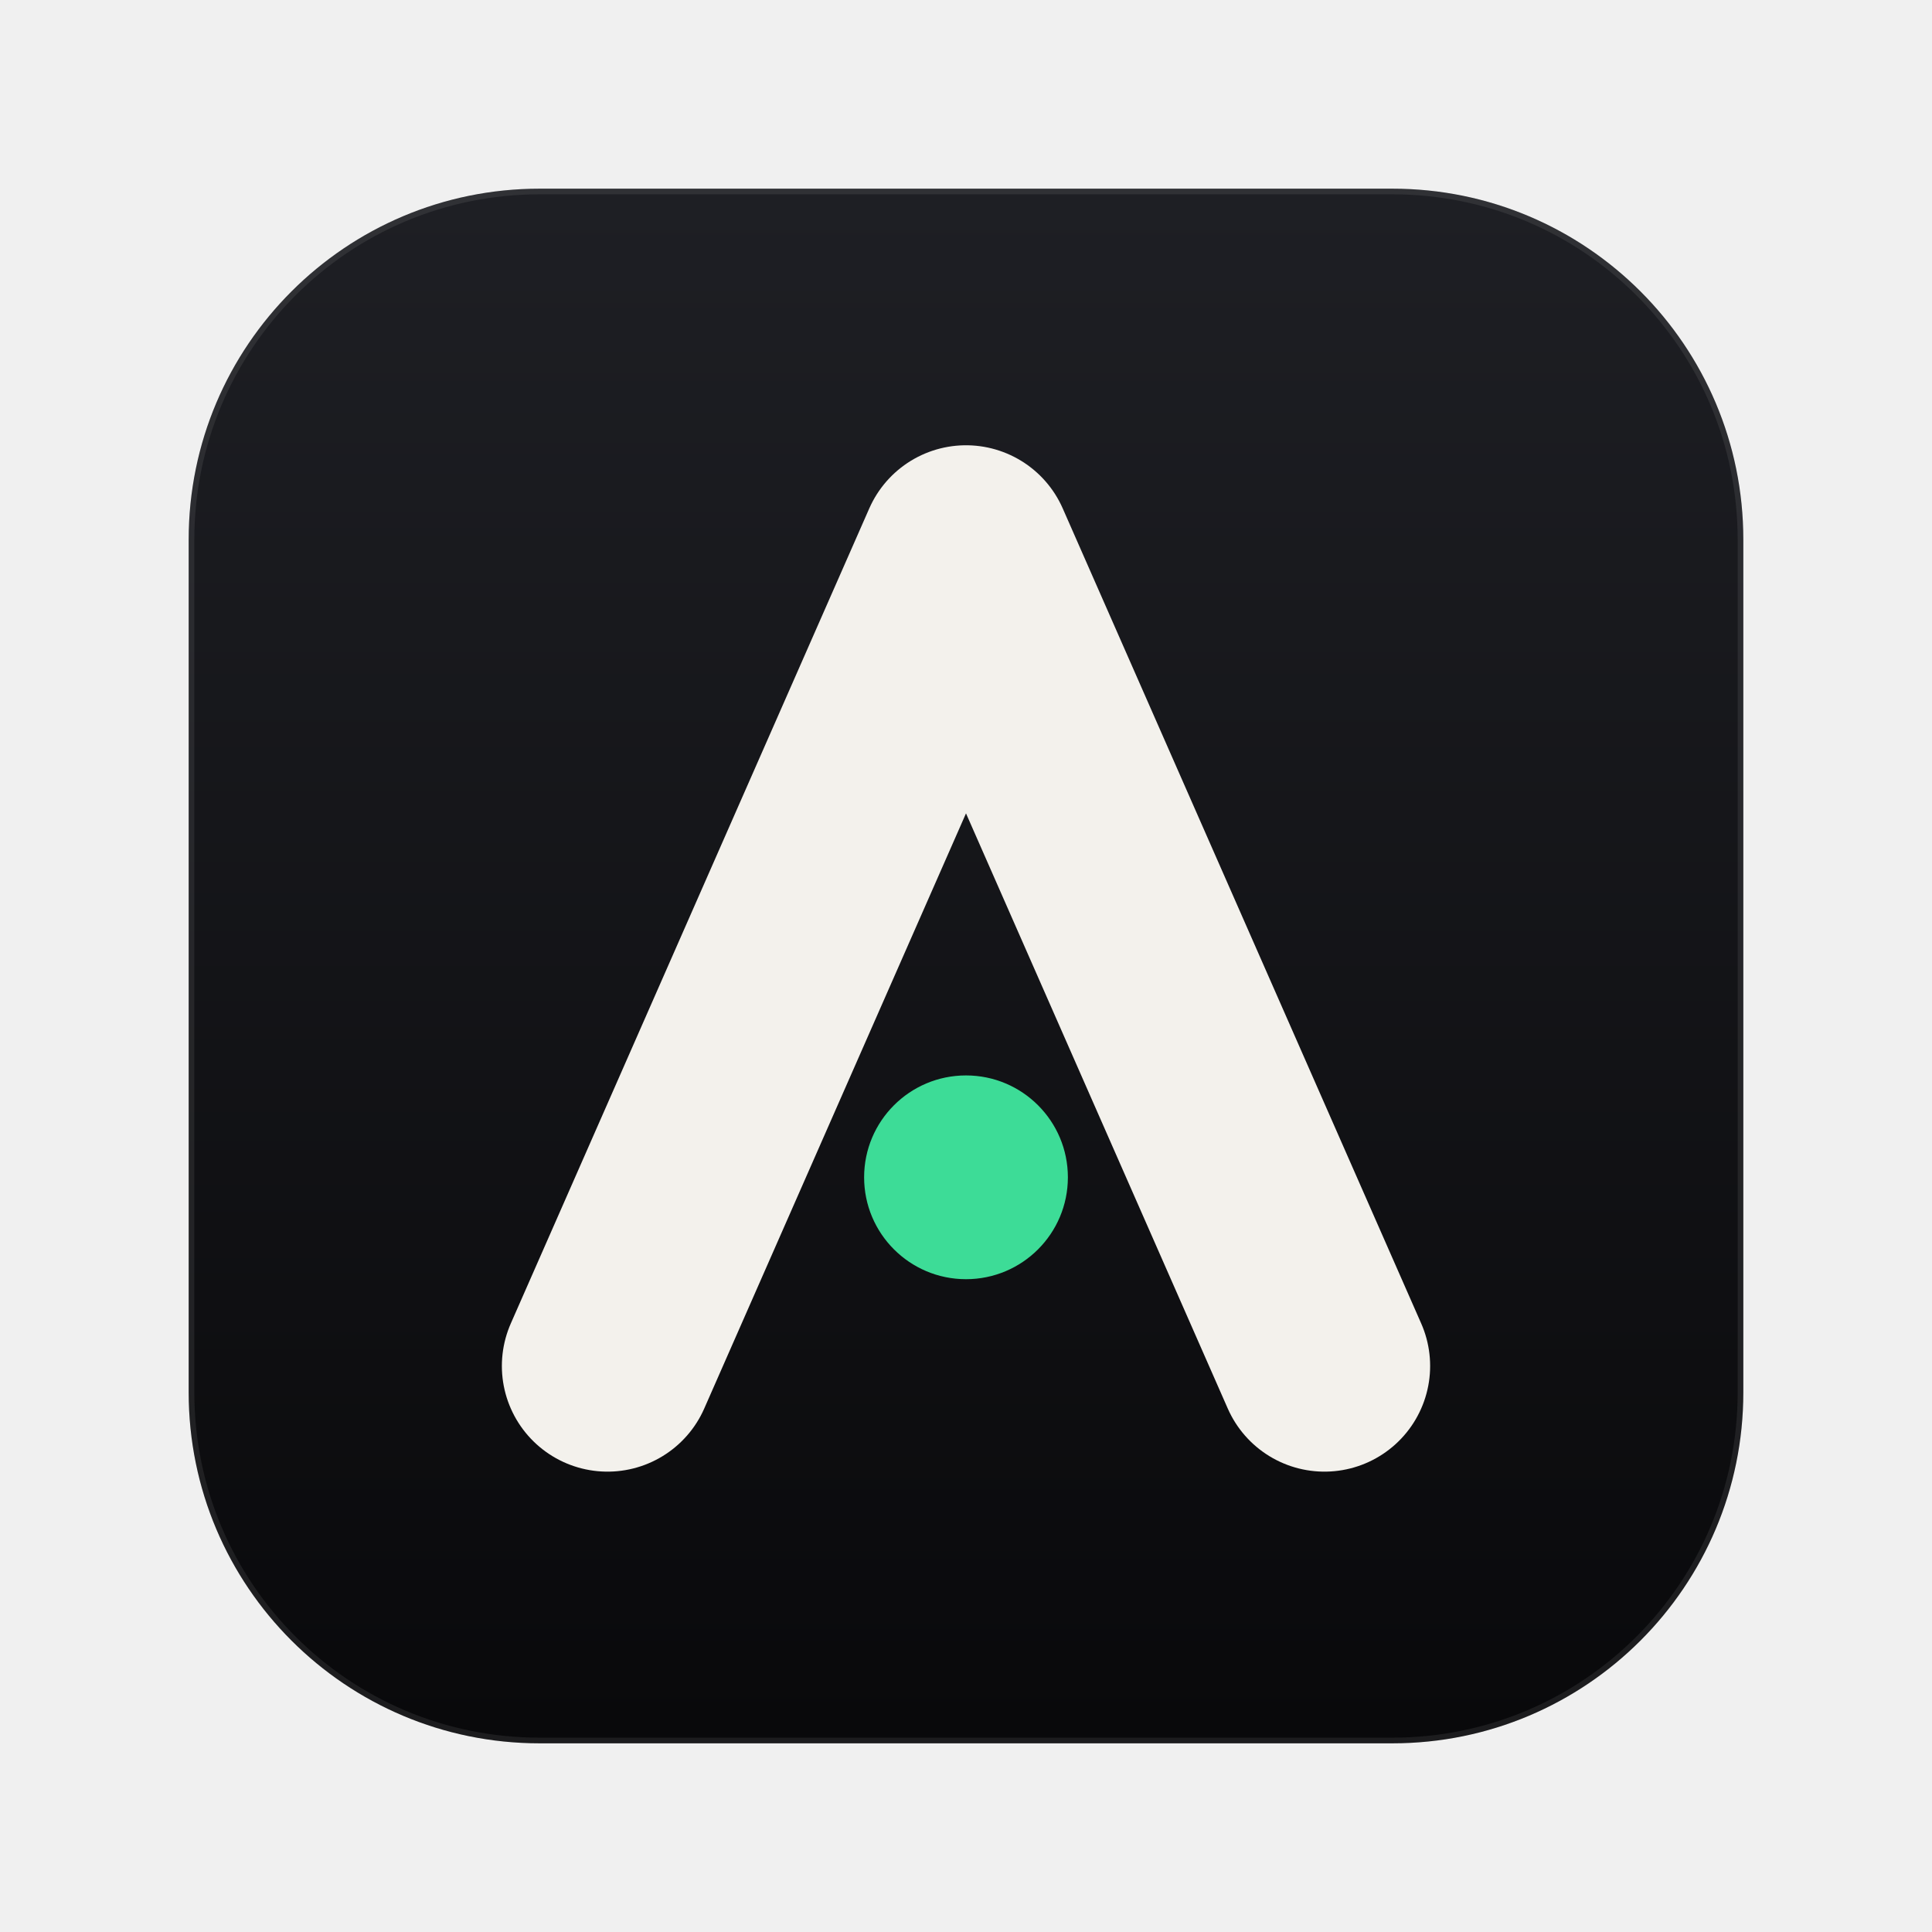
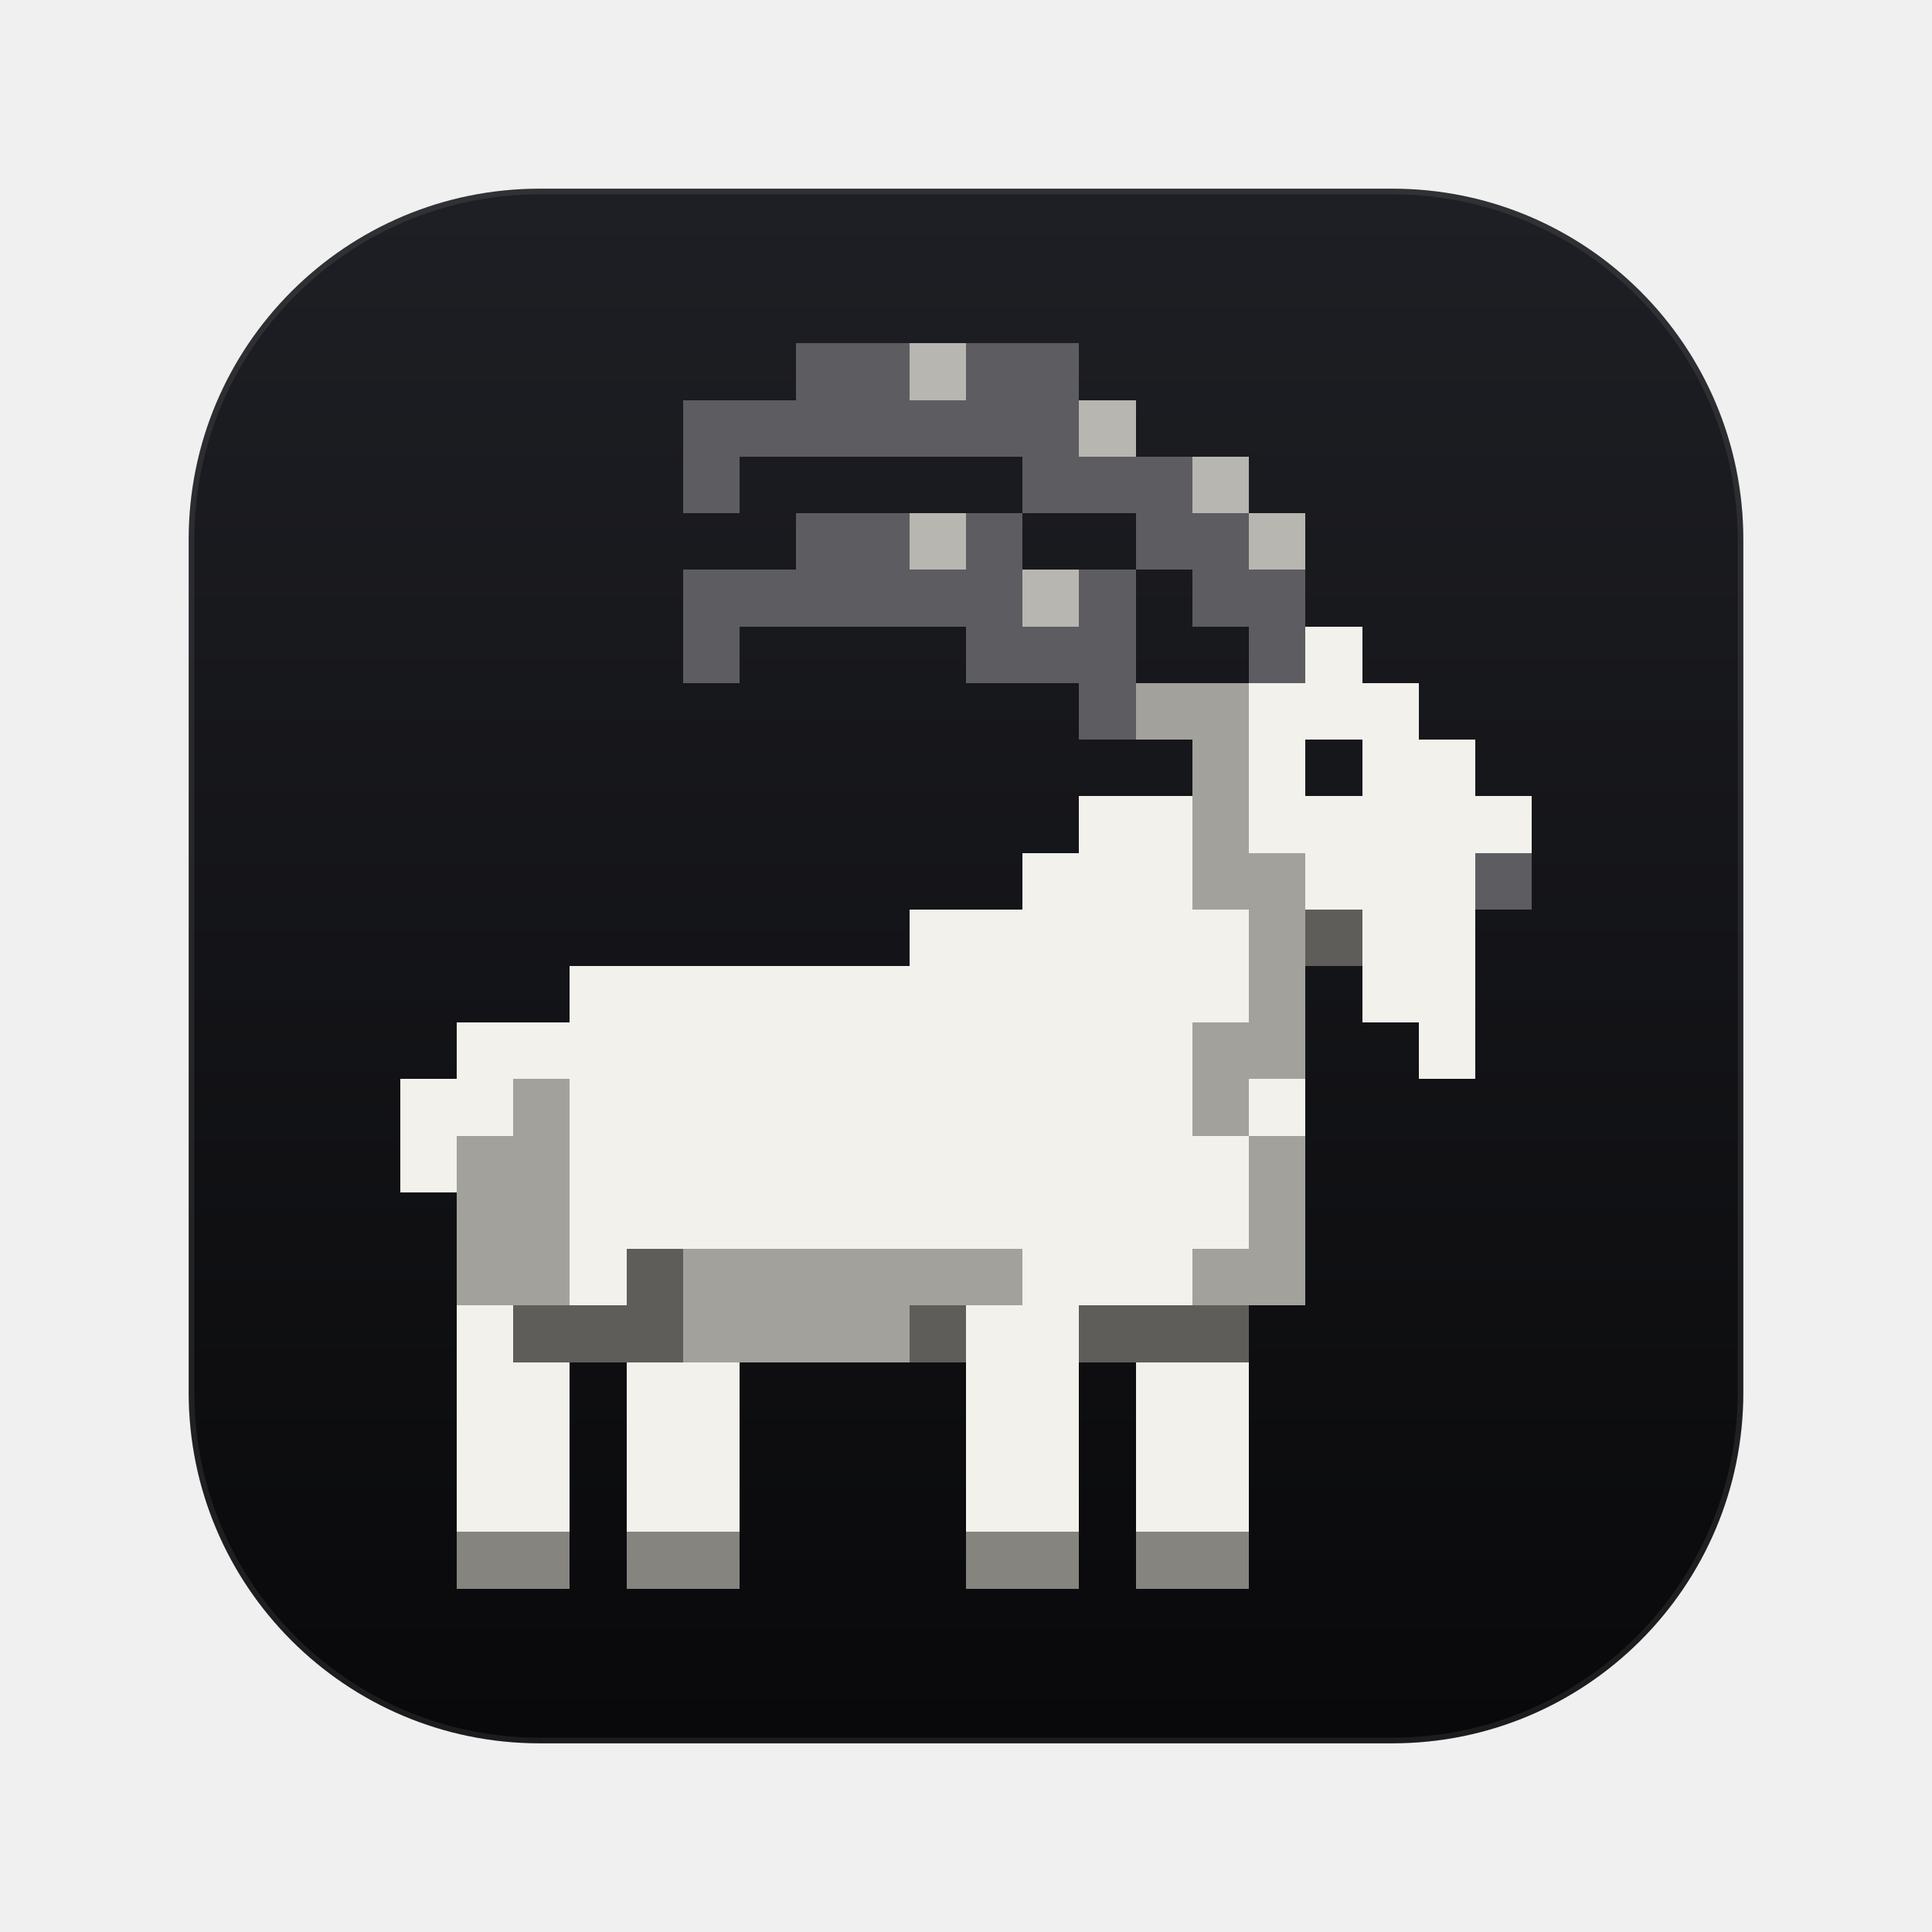
<svg xmlns="http://www.w3.org/2000/svg" width="1024" height="1024" viewBox="0 0 1024 1024">
  <defs>
    <linearGradient id="g" x1="0" y1="0" x2="0" y2="1">
      <stop offset="0" stop-color="rgb(30, 31, 36)" />
      <stop offset="1" stop-color="rgb(9, 9, 11)" />
    </linearGradient>
  </defs>
  <rect x="100" y="100" width="824" height="824" rx="186" fill="url(#g)" />
  <rect x="101.5" y="101.5" width="821" height="821" rx="184.5" fill="none" stroke="#ffffff" stroke-opacity="0.08" stroke-width="3" />
-   <path d="M322 724 L512 292 L702 724" fill="none" stroke="#f3f1ec" stroke-width="112" stroke-linecap="round" stroke-linejoin="round" />
-   <circle cx="512" cy="624" r="54" fill="#3ddc97" />
+   <g shape-rendering="crispEdges">
+     <path d="M692 332h30v30h-30zM662 362h90v30h-90zM662 392h30v30h-30zM722 392h60v30h-60zM572 422h60v30h-60zM662 422h150v30h-150zM542 452h90v30h-90zM692 452h90v30h-90zM482 482h180v30h-180zM722 482h60v30h-60zM302 512h360v30h-360zM722 512h60v30h-60zM242 542h390v30h-390zM752 542h30v30h-30zM212 572h60v30h-60zM302 572h330v30h-330zM662 572h30v30h-30zM212 602h30v30h-30zM302 602h360v30h-360zM302 632h360v30h-360zM302 662h30v30h-30zM542 662h90v30h-90zM242 692h30v30h-30zM512 692h60v30h-60zM242 722h60v30h-60zM332 722h60v30h-60zM512 722h60v30h-60zM602 722h60v30h-60zM242 752h60v30h-60zM332 752h60v30h-60zM512 752h60v30h-60zM602 752h60v30h-60zM242 782h60v30h-60zM332 782h60v30h-60zM512 782h60v30h-60zM602 782h60v30h-60z" fill="#f3f1ec" />
+     <path d="M602 362h60v30h-60zM632 392h30v30h-30zM632 422h30v30h-30zM632 452h60v30h-60zM662 482h30v30h-30zM662 512h30v30h-30zM632 542h60v30h-60zM272 572h30v30h-30zM632 572h30v30h-30zM242 602h60v30h-60zM662 602h30v30h-30zM242 632h60v30h-60zM662 632h30v30h-30zM242 662h60v30h-60zM362 662h180v30h-180zM632 662h60v30h-60zM362 692h120v30h-120z" fill="#a3a19c" />
+     <path d="M692 482h30v30h-30zM332 662h30v30h-30zM272 692h90v30h-90zM482 692h30v30h-30zM572 692h90v30h-90z" fill="#5e5d5a" />
+     <path d="M422 182h60v30h-60zM512 182h60v30h-60zM362 212h210v30h-210zM362 242h30v30h-30zM542 242h90v30h-90zM422 272h60v30h-60zM512 272h30v30h-30zM602 272h60v30h-60zM362 302h180v30h-180zM572 302h30v30h-30zM632 302h60v30h-60zM362 332h30v30h-30zM512 332h90v30h-90zM662 332h30v30h-30zM572 362h30v30h-30zM782 452h30v30h-30z" fill="#5c5c61" />
+     <path d="M482 182h30v30h-30zM572 212h30v30h-30zM632 242h30v30h-30zM482 272h30v30h-30zM662 272h30v30h-30zM542 302h30v30h-30z" fill="#b8b6b1" />
+     <path d="M242 812h60v30h-60zM332 812h60v30h-60zM512 812h60v30h-60zM602 812h60v30h-60z" fill="#86847f" />
+   </g>
</svg>
